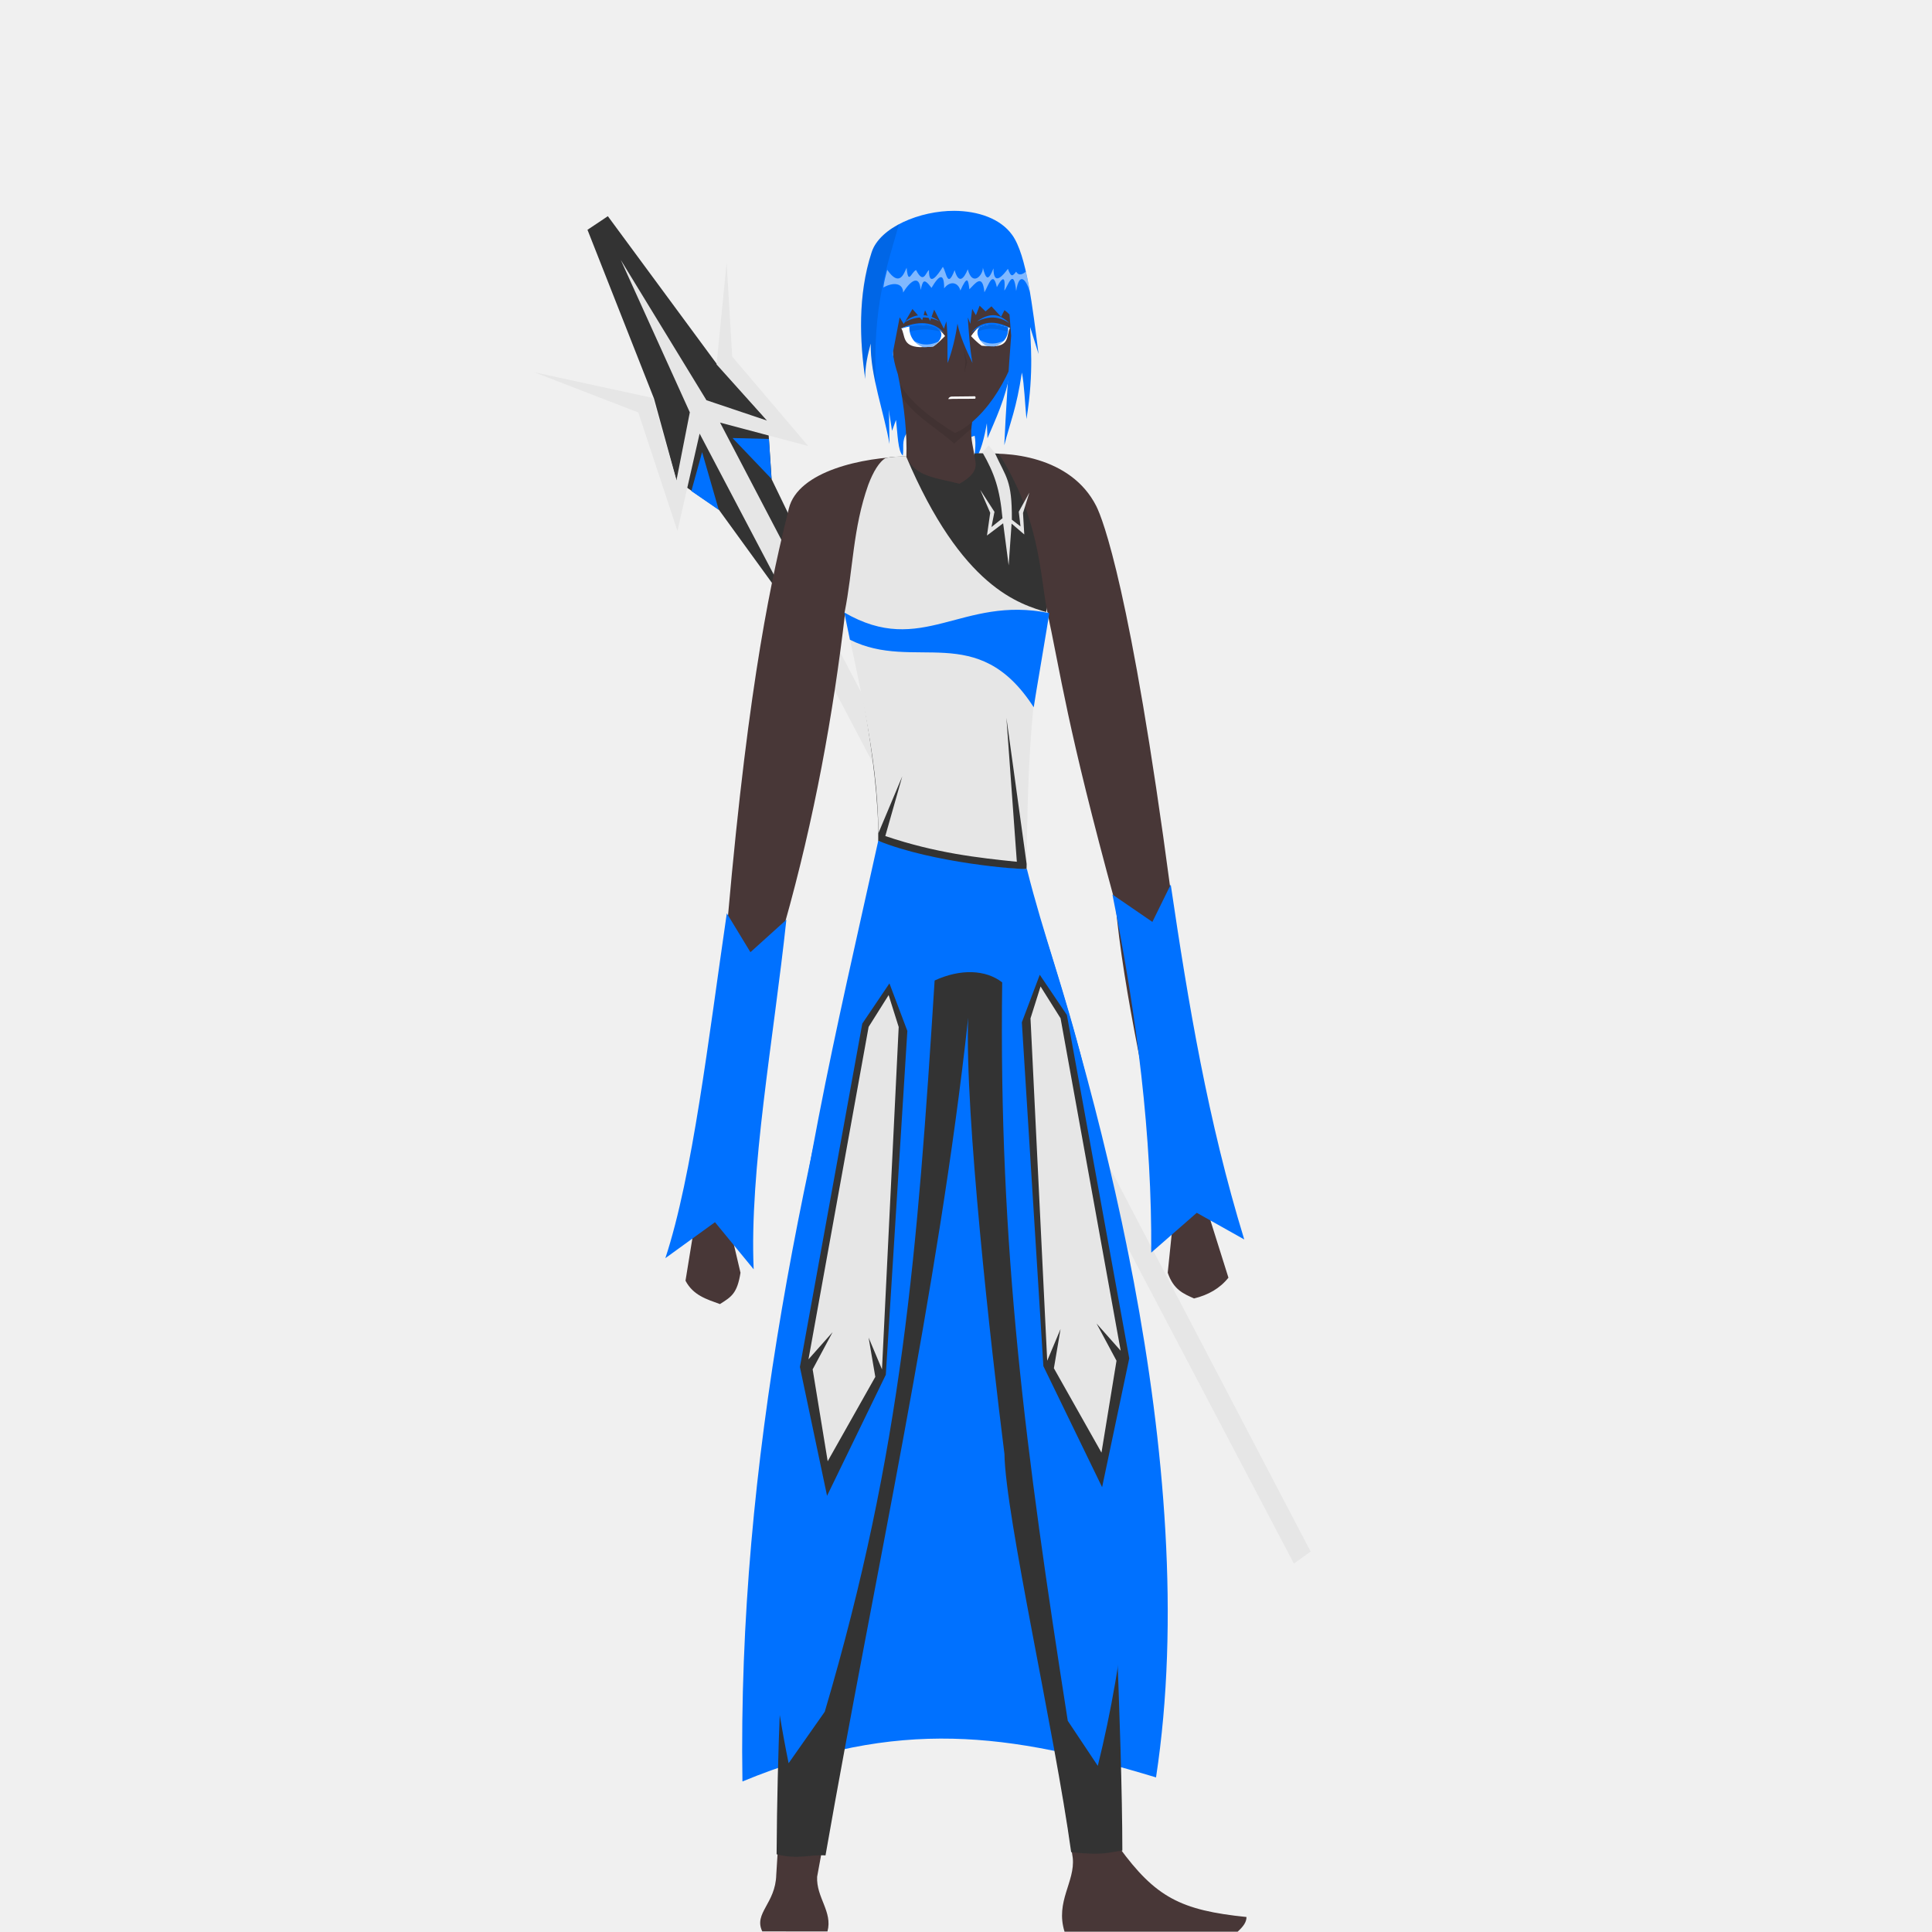
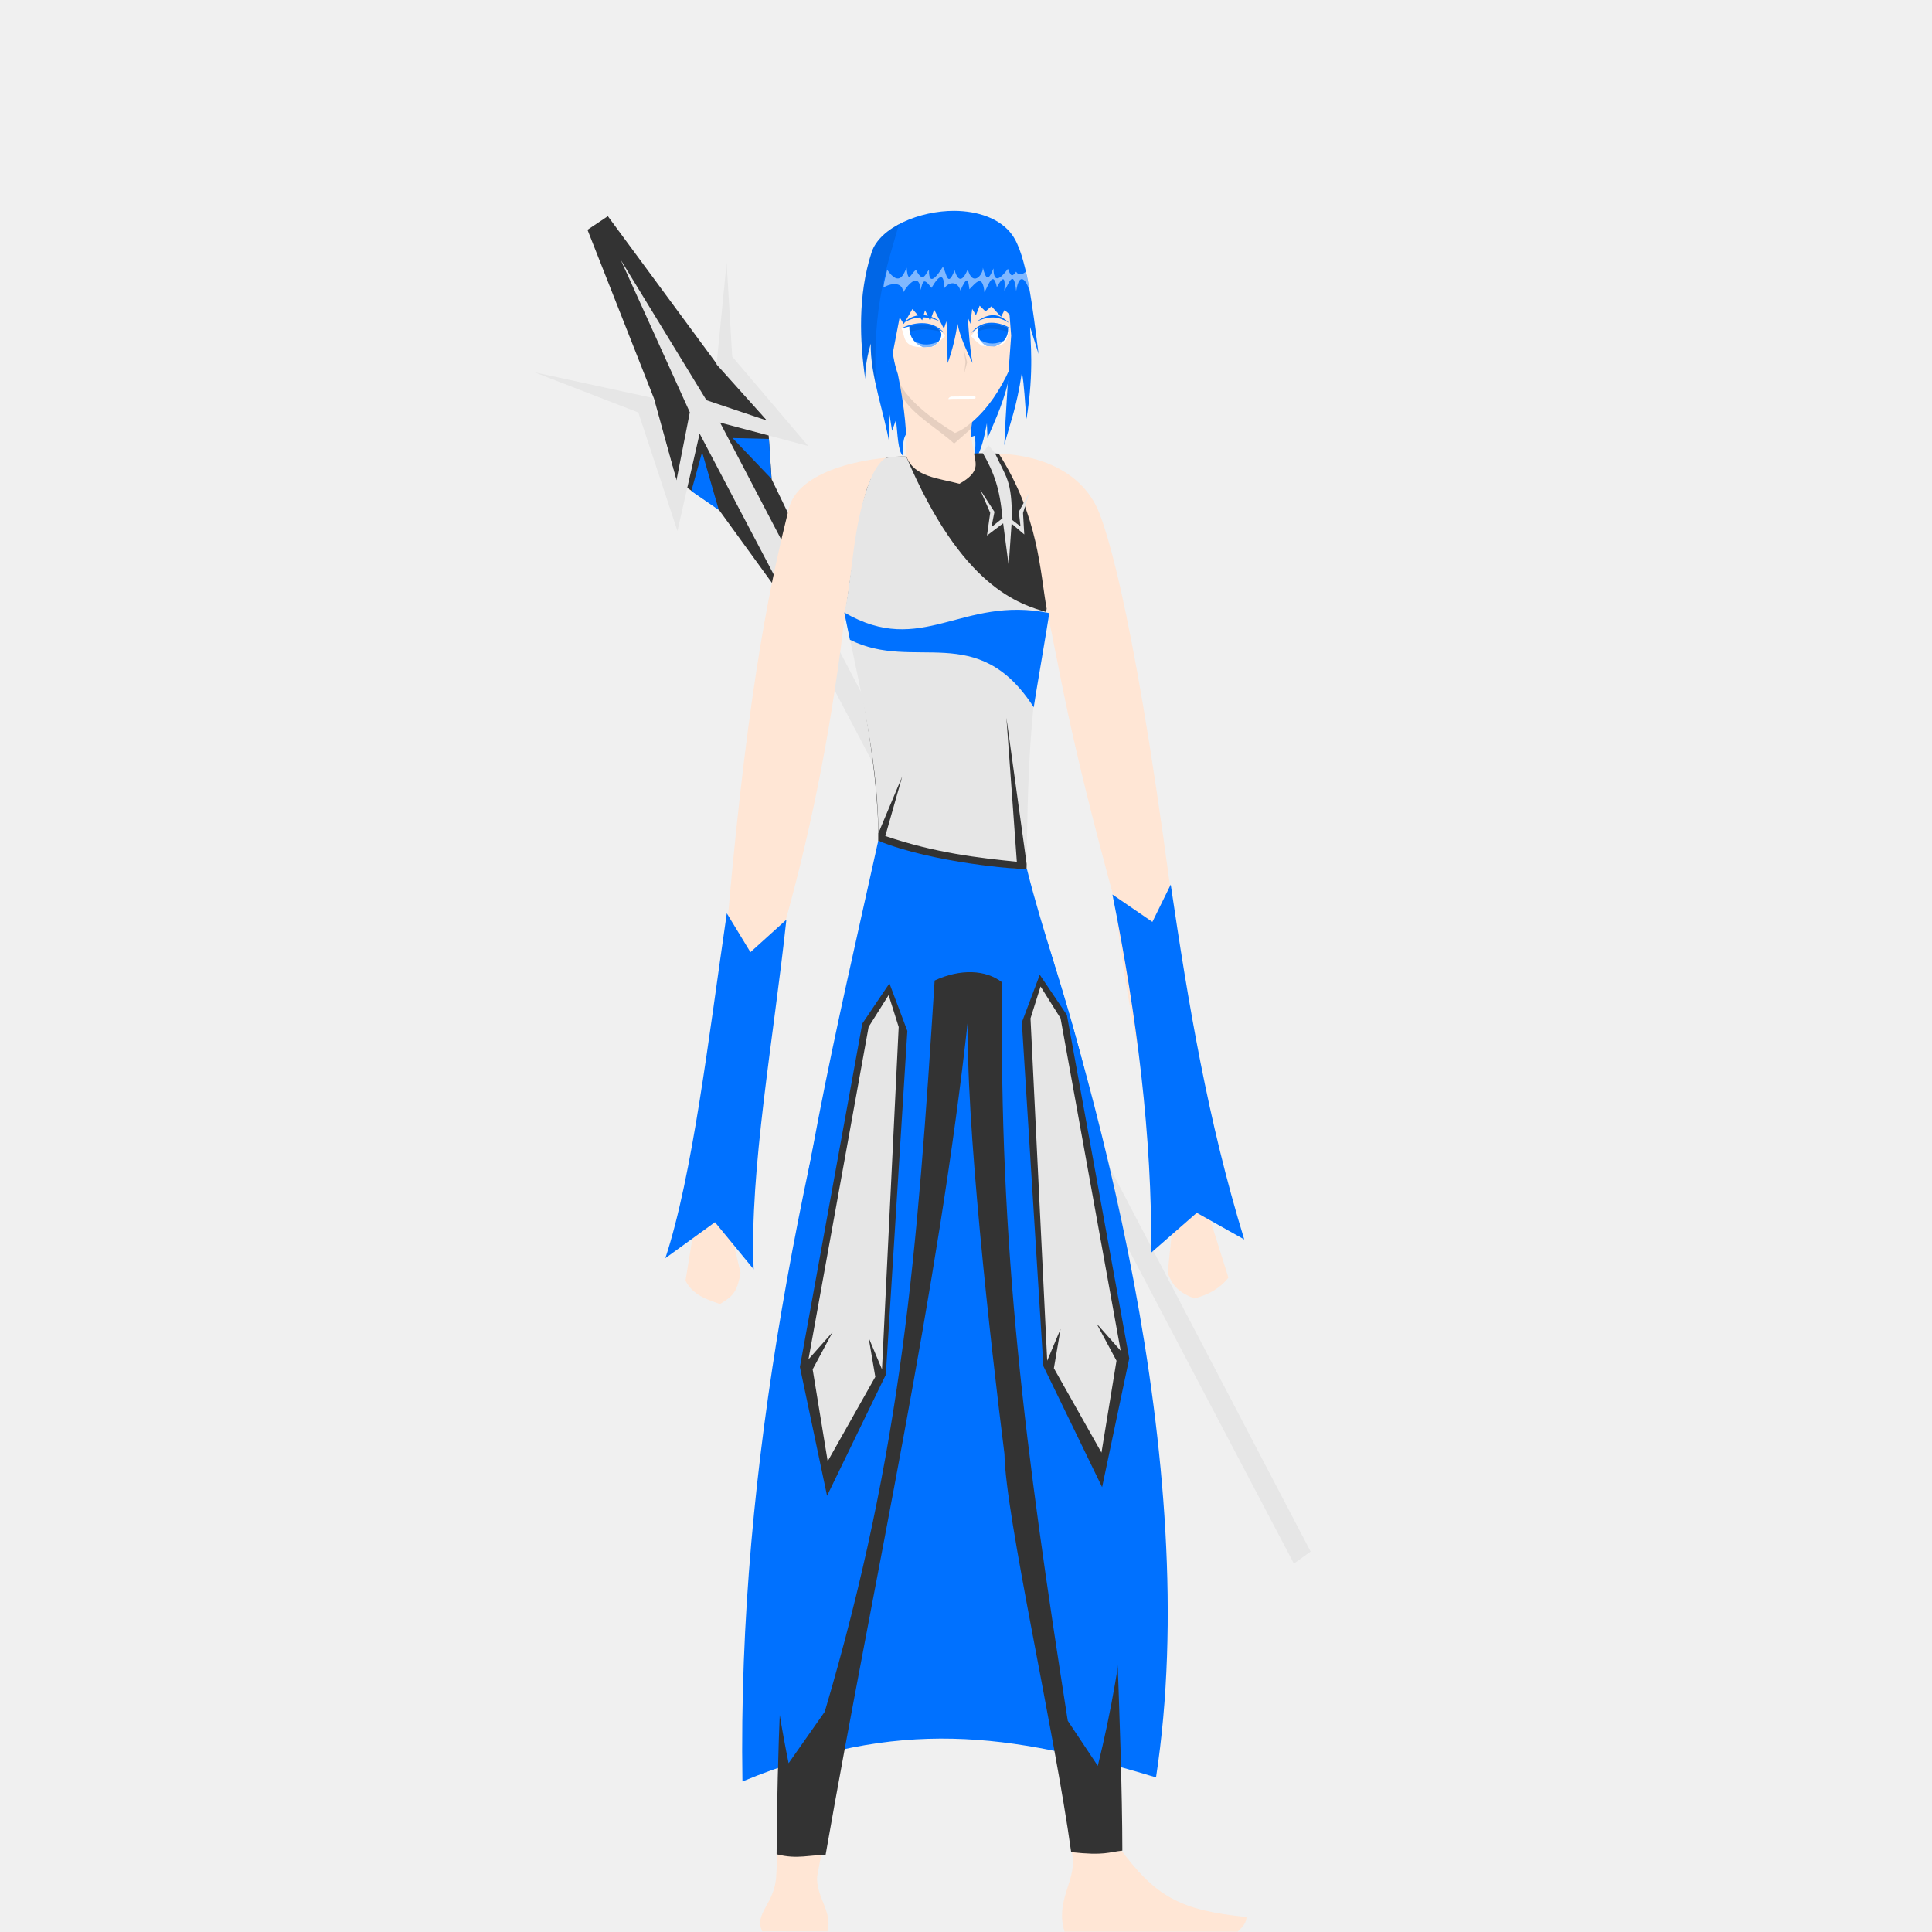
<svg xmlns="http://www.w3.org/2000/svg" version="1.1" id="svg1" width="1512" height="1512" viewBox="0 0 1512 1512">
  <defs id="defs1" />
  <g id="layer1" style="display:inline">
    <path style="display:inline;opacity:1;fill:#333333;fill-opacity:1;stroke-width:3.78" d="m 529.463,375.998 -17.629,-64.054 -52.069,-132.113 15.946,-10.63 84.696,114.891 40.391,45.287 3.096,45.681 48.582,100.481 -21.84,17.172 -68.159,-93.956 z" id="path21" />
    <path id="path19" style="display:inline;opacity:1;fill:#e6e6e6;fill-opacity:1;stroke-width:4.384" d="M 485.822 203.426 L 539.863 322.709 L 529.393 375.996 L 510.924 311.453 L 418.188 291.332 L 499.551 322.826 L 530.17 415.562 L 547.529 339.34 L 1012.623 1223.674 L 1025.711 1214.254 L 563.527 330.721 L 632.531 349.072 L 573.039 279.084 L 568.664 205.594 L 560.791 285.207 L 600.26 329.148 L 552.885 313.223 L 485.822 203.426 z " />
    <path style="display:inline;opacity:1;fill:#0071ff;fill-opacity:1;stroke-width:3.78" d="M 694.719,659.983 C 629.35,905.055 577.1,1142.165 581.038,1394.175 703.279,1343.928 789.805,1356.29 904.714,1391.017 942.355,1144.708 855.453,840.375 800.506,678.93 Z" id="path11" />
    <path style="display:inline;fill:#0071ff;fill-opacity:1;stroke-width:3.937" d="m 762.786,341.041 c 1.356,7.346 -0.146,13.226 -0.239,19.829 5.147,-7.22 7.723,-18.063 9.793,-29.621 l 0.478,11.751 c 5.767,-13.842 14.417,-31.251 17.831,-52.598 l -44.902,-68.3 -55.233,66.373 7.605,48.681 3.114,-8.535 c 1.235,10.923 1.527,24.745 5.297,27.871 1.057,-5.447 -1.196,-11.419 3.157,-17.616 l 28.438,10.391 z" id="path4" />
-     <path id="path1" style="display:inline;fill:#483737;stroke-width:3.425" d="m 748.22,184.814 c -39.586,1.742 -50.845,10.403 -50.155,67.95 1.804,12.959 -2.373,19.155 4.613,40.135 5.51,26.382 7.244,48.286 6.673,64.492 -33.545,0.352 -84.735,11.112 -91.981,40.524 -12.794,51.934 -30.986,129.606 -47.766,320.235 -10.573,64.971 -20.888,145.887 -26.062,240.678 l -7.06,43.462 c 6.005,11.477 16.658,14.553 26.943,18.294 8.743,-5.57 13.503,-8.056 16.091,-24.529 l -8.785,-37.319 c 20.693,-89.763 35.978,-169.752 43.22,-235.206 23.407,-82.951 38.113,-164.156 47.498,-244.292 11.303,49.643 15.274,37.644 29.516,182.647 -26.078,164.375 -52.469,331.999 -64.237,496.375 l -19.224,309.001 c -0.562,22.53 -17.831,29.976 -10.953,44.254 l 51.029,0.057 c 4.191,-15.512 -8.864,-26.539 -8.087,-42.793 l 55.246,-300.534 c 25.583,-129.761 51.678,-259.522 63.282,-389.283 2.481,119.788 18.315,247.621 34.896,375.903 l 46.629,299.121 c 1.946,18.851 -13.778,34.071 -6.425,57.789 l 135.478,-0.032 c 4.414,-4.05 6.919,-7.426 6.919,-11.476 -51.544,-5.248 -71.187,-15.447 -99.754,-54.621 l -9.398,-285.073 c -10.557,-163.424 -36.253,-330.882 -66.859,-500.057 4.678,-154.175 12.998,-130.892 19.201,-186.006 11.947,55.058 15.626,91.386 54.37,233.18 5.804,67.006 26.469,157.885 45.186,245.636 l -4.394,42.723 c 4.546,13.208 12.077,16.343 20.61,20.13 11.131,-2.708 20.276,-7.908 26.905,-16.266 l -13.911,-44.226 C 936.996,851.689 926.518,760.485 916.039,696.239 884.979,462.35 863.069,406.131 857.896,395.96 c -19.733,-38.802 -69.244,-43.536 -95.437,-39.989 -1.109,-8.005 -3.624,-14.598 -1.662,-25.686 12.503,-10.833 21.897,-24.979 29.48,-41.623 1.305,-15.849 3.427,-29.515 3.017,-49.955 -3.224,-23.921 -7.824,-53.695 -45.075,-53.891 z" />
+     <path id="path1" style="display:inline;fill:#ffe6d5;stroke-width:3.425" d="m 748.22,184.814 c -39.586,1.742 -50.845,10.403 -50.155,67.95 1.804,12.959 -2.373,19.155 4.613,40.135 5.51,26.382 7.244,48.286 6.673,64.492 -33.545,0.352 -84.735,11.112 -91.981,40.524 -12.794,51.934 -30.986,129.606 -47.766,320.235 -10.573,64.971 -20.888,145.887 -26.062,240.678 l -7.06,43.462 c 6.005,11.477 16.658,14.553 26.943,18.294 8.743,-5.57 13.503,-8.056 16.091,-24.529 l -8.785,-37.319 c 20.693,-89.763 35.978,-169.752 43.22,-235.206 23.407,-82.951 38.113,-164.156 47.498,-244.292 11.303,49.643 15.274,37.644 29.516,182.647 -26.078,164.375 -52.469,331.999 -64.237,496.375 l -19.224,309.001 c -0.562,22.53 -17.831,29.976 -10.953,44.254 l 51.029,0.057 c 4.191,-15.512 -8.864,-26.539 -8.087,-42.793 l 55.246,-300.534 c 25.583,-129.761 51.678,-259.522 63.282,-389.283 2.481,119.788 18.315,247.621 34.896,375.903 l 46.629,299.121 c 1.946,18.851 -13.778,34.071 -6.425,57.789 l 135.478,-0.032 c 4.414,-4.05 6.919,-7.426 6.919,-11.476 -51.544,-5.248 -71.187,-15.447 -99.754,-54.621 l -9.398,-285.073 c -10.557,-163.424 -36.253,-330.882 -66.859,-500.057 4.678,-154.175 12.998,-130.892 19.201,-186.006 11.947,55.058 15.626,91.386 54.37,233.18 5.804,67.006 26.469,157.885 45.186,245.636 l -4.394,42.723 c 4.546,13.208 12.077,16.343 20.61,20.13 11.131,-2.708 20.276,-7.908 26.905,-16.266 l -13.911,-44.226 C 936.996,851.689 926.518,760.485 916.039,696.239 884.979,462.35 863.069,406.131 857.896,395.96 c -19.733,-38.802 -69.244,-43.536 -95.437,-39.989 -1.109,-8.005 -3.624,-14.598 -1.662,-25.686 12.503,-10.833 21.897,-24.979 29.48,-41.623 1.305,-15.849 3.427,-29.515 3.017,-49.955 -3.224,-23.921 -7.824,-53.695 -45.075,-53.891 z" />
    <path style="fill:#ffffff;stroke-width:4.143" d="m 739.612,262.986 c -5.065,-6.702 -8.227,-7.762 -15.821,-8.986 -7.093,0.494 -12.125,0.186 -18.405,2.97 3.192,5.413 0.436,14.075 14.39,14.698 8.757,-0.099 1.643,0.111 10.524,-0.441 3.576,-2.266 7.378,-6.361 9.312,-8.24 z" id="path8" />
    <path style="fill:#0071ff;stroke-width:4.232;fill-opacity:1" d="m 734.653,257.721 c -4.852,-4.399 -16.648,-4.063 -22.949,-2.543 -0.513,8.249 4.311,14.313 11.017,16.478 1.55,-0.095 4.375,-0.009 5.918,-0.281 4.847,-0.999 11.485,-9.259 6.014,-13.654 z" id="path9" />
    <path style="fill:#0071ff;stroke-width:4.143;fill-opacity:1" d="m 704.775,257.18 c 12.502,-3.309 24.268,-5.155 34.626,3.856 -10.417,-12.195 -25.816,-8.214 -34.626,-3.856 z" id="path10" />
    <path style="fill:#0071ff;stroke-width:3.066;fill-opacity:1" d="m 764.588,251.486 c 9.828,-4.319 16.857,-4.124 25.358,1.462 -8.26,-8.139 -15.753,-8.073 -25.358,-1.462 z" id="path10-8-6" />
    <path style="fill:#0071ff;stroke-width:3.013;fill-opacity:1" d="m 735.368,251.52 c -9.448,-4.462 -19.92,-4.22 -28.198,1.241 8.074,-8.016 18.993,-7.99 28.198,-1.241 z" id="path10-8-6-6" />
    <path style="fill:#ffffff;stroke-width:3.942" d="m 759.952,263.07 c 4.586,-6.702 6.924,-8.148 13.8,-9.372 6.422,0.494 10.977,0.186 16.663,2.97 -2.89,5.413 0.014,13.715 -12.619,14.339 -7.928,-0.099 -1.487,0.111 -9.528,-0.441 -3.237,-2.266 -6.564,-5.616 -8.316,-7.495 z" id="path8-9" />
    <path style="display:inline;fill:#0071ff;stroke-width:3.926;fill-opacity:1" d="m 790.709,256.748 c -11.224,-3.309 -21.565,-4.908 -30.865,4.103 9.353,-12.195 22.955,-8.461 30.865,-4.103 z" id="path10-5" />
    <path style="display:inline;fill:#0071ff;stroke-width:4.137;fill-opacity:1" d="m 766.908,255.886 c 9.236,-3.876 15.992,-1.223 22.013,0.297 0.491,8.249 -4.12,12.737 -10.528,14.903 -1.482,-0.095 -4.181,-0.009 -5.656,-0.281 -4.632,-0.999 -11.058,-10.524 -5.829,-14.919 z" id="path9-5" />
    <path style="display:inline;fill:#000000;fill-opacity:0.1;stroke-width:3.425" d="m 704.08,299.91 c 6.917,14.157 26.441,28.719 43.249,38.972 6.259,-2.597 9.796,-5.53 13.43,-8.713 l -0.425,5.018 -13.636,11.984 c -12.279,-11.481 -32.539,-22.399 -40.881,-37.058 -0.493,-3.401 -1.158,-6.802 -1.737,-10.203 z" id="path15" />
    <path style="display:inline;fill:#000000;fill-opacity:0.1;stroke-width:3.425" d="m 711.863,259.524 c 12.927,-3.14 16.914,-1.306 24.128,-0.114 -4.432,-6.765 -19.261,-5.058 -24.256,-3.819 -0.076,0.251 0.205,3.612 0.127,3.933 z" id="path2" />
    <path style="display:inline;fill:#000000;fill-opacity:0.1;stroke-width:3.388" d="m 765.016,259.522 c 10.248,-4.071 16.603,-1.508 23.911,-0.043 -0.062,-0.652 0.097,-2.812 -0.019,-3.28 -7.015,-2.396 -23.696,-4.575 -23.892,3.575 z" id="path2-2" />
    <path style="fill:#ffffff;fill-opacity:0.5;stroke-width:3.425" d="m 767.025,266.017 c 6.85,4.162 12.855,3.228 18.581,0.619 -1.504,1.714 -3.661,3.252 -7.274,4.402 l -4.395,-0.095 c -3.54,-0.062 -5.975,-3.103 -6.912,-4.926 z" id="path36" />
    <path style="fill:#ffffff;fill-opacity:0.5;stroke-width:3.425" d="m 715.607,266.909 c 6.85,4.162 13.257,2.971 18.983,0.362 -1.504,1.714 -2.93,3.326 -6.25,4.181 l -5.529,0.162 c -3.906,-1.2 -5.975,-3.103 -7.205,-4.706 z" id="path36-0" />
    <path id="path3" style="fill:#0071ff;fill-opacity:1;stroke-width:3.937" d="m 746.904,165.001 c -26.721,-0.157 -58.368,12.744 -64.744,32.416 -11.004,33.952 -9.25,69.79 -5.006,99.25 -0.336,-9 1.91,-19.307 4.296,-27.855 -0.629,24.231 10.648,54.818 14.666,78.647 l -0.955,-64.763 0.539,2.091 0.524,4.83 0.303,-1.625 4.606,17.851 c -1.144,-13.253 -1.824,-22.654 -2.289,-30.283 l 5.242,-27.219 3.177,5.211 6.832,-11.724 7.624,8.793 2.225,-7.816 3.973,8.305 3.177,-8.793 7.624,14.98 1.885,-5.798 c 1.425,10.339 0.6,22.107 1.04,32.607 3.617,-9.663 6.233,-20.65 7.691,-30.815 2.116,10.637 7.13,21.17 11.761,30.815 -2.129,-11.446 -2.914,-24.148 -3.69,-35.705 l 1.979,5.021 1.459,-11.709 2.916,4.982 2.918,-7.472 4.618,4.484 4.618,-3.985 7.534,8.22 2.665,-5.225 c 1.344,0.962 2.648,2.108 3.937,3.429 l 1.293,16.55 c -2.112,27.955 -4.32,60.926 -5.37,85.751 4.762,-18.533 9.468,-28.5 13.762,-56.912 1.887,9.301 2.394,24.257 3.583,36.417 6.217,-38.331 2.813,-61.937 2.866,-72.042 l 6.59,21.1 c -4.553,-35.662 -9.259,-77.592 -20.69,-93.228 -9.242,-12.858 -26.894,-18.672 -45.177,-18.78 z" />
    <path style="display:inline;fill:#ffffff;fill-opacity:0.5;stroke-width:2.779" d="m 709.528,209.531 c 1.287,14.204 3.784,3.129 7.41,1.821 5.881,11.37 7.44,2.013 10.084,-0.044 -0.203,13.819 6.844,4.048 10.841,-2.445 2.817,3.481 3.425,17.9 9.22,2.555 3.171,11.044 7.135,7.08 10.306,-0.65 3.69,14.086 12.007,4.408 11.827,-1.257 2.316,8.949 4.113,11.039 8.287,0.532 0.041,14.687 7.825,5.005 11.296,0.333 2.674,7.26 3.794,5.512 6.468,2.204 2.049,3.802 5.523,1.783 7.572,0.012 1.22,6.24 2.318,10.105 2.962,15.51 -2.493,-8.857 -8.049,-16.236 -10.542,-0.355 -2.053,-19.881 -6.813,-2.651 -9.286,-0.392 0.513,-5.236 1.072,-15.429 -5.812,-2.586 -3.022,-14.057 -6.729,-1.048 -9.75,3.966 -1.479,-15.488 -7.518,-6.406 -11.752,-2.347 -0.974,-7.71 -1.586,-11.076 -7.064,0.967 -1.496,-5.971 -7.612,-8.288 -12.699,-1.701 0.038,-11.784 -3.398,-11.432 -9.897,-0.367 -6.39,-8.558 -6.785,-5.005 -8.514,1.665 -0.918,-13.146 -8.688,-6.351 -13.699,2.001 -0.064,-7.659 -7.924,-8.275 -15.464,-3.936 0.624,-5.162 1.866,-9.106 3.006,-13.896 9.658,13.971 13.058,2.963 15.199,-1.587 z" id="path43" />
    <path style="display:inline;fill:#000000;fill-opacity:0.1;stroke-width:3.937" d="m 703.526,175.467 c -9.083,32.692 -20.851,62.387 -18.093,126.178 -1.681,-11.499 -3.2,-10.949 -3.994,-32.622 -2.009,7.925 -4.477,16.659 -4.33,27.175 -8.41,-56.954 1.531,-91.48 6.891,-103.091 4.162,-7.244 11.161,-13.241 19.527,-17.64 z" id="path6" />
    <path style="display:inline;fill:#ffffff;stroke-width:2.458" d="m 742.299,312.345 c -0.406,0.105 0.443,-2.113 2.987,-2.008 13.861,-0.205 14.36,-0.073 17.624,-0.2 0.942,0.315 0.513,1.738 0.23,1.9 -11.224,0.257 -16.77,-0.097 -20.841,0.307 z" id="path14" />
    <path style="display:inline;fill:#333333;stroke-width:3.425" d="m 709.442,357.37 c 5.886,16.022 25.331,16.887 41.427,21.24 16.758,-9.433 12.483,-16.096 11.443,-23.708 3.294,-0.295 15.747,-0.268 19.329,0.134 31.387,48.953 32.357,93.25 37.481,121.269 -5.621,36.467 -23.123,130.383 -16.433,202.428 36.068,143.361 61.481,425.108 64.154,450.486 2.859,54.469 11.416,229.296 11.517,319.112 -10.721,1.103 -13.878,4.073 -40.056,1.171 -13.02,-94.496 -51.462,-263.155 -52.21,-311.602 -10.64,-84.345 -31.101,-266.411 -28.405,-341.292 -23.265,213.305 -73.467,437.417 -111.64,655.449 -12.347,-0.859 -21.23,3.467 -38.272,-0.886 2.057,-328.802 50.604,-550.058 79.305,-780.792 3.188,-61.184 -16.374,-150.171 -25.491,-190.326 16.514,-118.918 18.018,-100.621 31.893,-121.763 2.985,-0.62 13.29,-1.385 15.957,-0.921 z" id="path6-6" />
    <path style="display:inline;fill:#000000;fill-opacity:0.1;stroke-width:6.519" d="m 754,272.017 1.616,11.297 -1.012,8.892 2.282,-8.617 z" id="path32" />
    <path style="opacity:1;fill:#e6e6e6;fill-opacity:1;stroke-width:3.78" d="m 709.145,357.176 c 43.533,102.692 88.36,115.656 111.121,122.251 -14.905,69.008 -16.061,132.492 -16.901,202.25 L 687.298,663.115 c 1.607,-64.017 -14.255,-122.425 -26.323,-183.735 6.746,-33.594 6.328,-65.482 18.536,-99.955 3.844,-10.193 8.71,-18.38 13.875,-21.085 4.937,-0.871 10.373,-1.188 15.759,-1.163 z" id="path5" />
    <path style="opacity:1;fill:#0071ff;fill-opacity:1;stroke-width:3.78" d="m 687.338,657.966 c -33.861,152.986 -63.31,272.526 -82.266,456.717 -8.735,84.876 -9.3,159.598 12.102,265.235 l 28.288,-40.298 c 60.68,-205.288 72.579,-360.445 85.988,-572.271 20.312,-9.37 40.106,-8.487 52.87,1.469 -2.752,208.742 18.335,367.269 51.324,577.907 l 23.498,35.247 c 20.585,-82.708 32.83,-186.011 26.435,-283.444 C 869.359,851.398 829.63,783.743 803.644,680.026 769.281,678.32 730.501,671.18 687.338,657.966 Z" id="path7" />
    <path id="path16" style="opacity:1;fill:#e6e6e6;fill-opacity:1;stroke-width:3.78" d="m 773.668,348.491 -4.731,5.666 c 9.259,16.212 13.509,28.255 15.621,51.436 l -8.627,6.871 2.342,-11.906 -11.127,-17.178 7.809,17.959 -2.537,17.764 12.656,-9.57 4.314,32.928 2.287,-32.68 9.926,8.488 -0.979,-16.812 4.979,-15.93 -8.297,14.953 1.357,11.504 -6.773,-5.252 c 0.165,-31.297 -4.513,-32.858 -13.273,-52.201 z" />
    <path style="opacity:1;fill:#0071ff;fill-opacity:1;stroke-width:3.78" d="m 568.8,714.758 c -14.316,97.954 -26.693,204.955 -48.084,269.893 l 38.835,-28.148 30.282,36.865 c -3.439,-77.233 15.657,-180.757 25.594,-273.596 l -28.133,25.413 z" id="path17" />
    <path style="opacity:1;fill:#0071ff;fill-opacity:1;stroke-width:3.78" d="m 870.596,700.062 31.265,21.427 14.361,-29.194 c 13.667,92.573 29.097,185.145 57.537,277.718 l -37.155,-20.861 -35.649,31.166 c 0.663,-90.723 -11.076,-184.546 -30.36,-280.256 z" id="path18" />
    <path style="opacity:1;fill:#0071ff;fill-opacity:1;stroke-width:3.78" d="m 562.532,399.078 -13.054,-45.241 -8.418,30.478 z" id="path22" />
    <path style="opacity:1;fill:#0071ff;fill-opacity:1;stroke-width:3.78" d="m 603.773,374.757 -30.493,-31.944 28.499,0.712 z" id="path23" />
    <path style="opacity:1;fill:#333333;fill-opacity:1;stroke-width:3.78" d="m 710.102,806.825 -16.854,269.058 -45.984,94.737 -21.253,-100.813 48.82,-268.723 21.239,-31.465 z" id="path24" />
    <path style="opacity:1;fill:#e6e6e6;fill-opacity:1;stroke-width:3.78" d="m 632.724,1063.822 18.882,-21.265 -15.614,29.109 11.767,71.906 37.261,-66.023 -5.23,-30.724 10.459,24.84 13.074,-267.946 -7.87,-24.954 -15.663,24.884 z" id="path25" />
    <path style="display:inline;fill:#333333;fill-opacity:1;stroke-width:3.779" d="m 799.709,800.085 16.846,269.058 45.965,94.737 21.244,-100.813 -48.8,-268.723 -21.23,-31.465 z" id="path24-6" />
    <path style="display:inline;fill:#e6e6e6;fill-opacity:1;stroke-width:3.779" d="m 877.055,1057.081 -18.874,-21.265 15.607,29.109 -11.762,71.906 -37.245,-66.023 5.227,-30.724 -10.455,24.84 -13.068,-267.946 7.866,-24.954 15.657,24.884 z" id="path25-0" />
    <path style="opacity:1;fill:#333333;fill-opacity:1;stroke-width:3.78" d="m 687.415,652.101 18.71,-44.523 -13.278,46.711 c 39.634,13.408 72.958,17.066 102.934,20.131 l -8.161,-112.706 15.831,114.414 -0.062,3.866 c -5.275,0.646 -72.889,-4.505 -115.997,-21.96 z" id="path26" />
    <path style="opacity:1;fill:#0071ff;fill-opacity:1;stroke-width:3.78" d="m 660.736,479.322 c 60.914,35.426 91.707,-13.509 160.384,0.473 -0.595,5.768 -11.521,68.64 -12.115,73.728 -44.014,-68.368 -93.378,-27.449 -143.839,-52.862 z" id="path27" />
  </g>
</svg>
